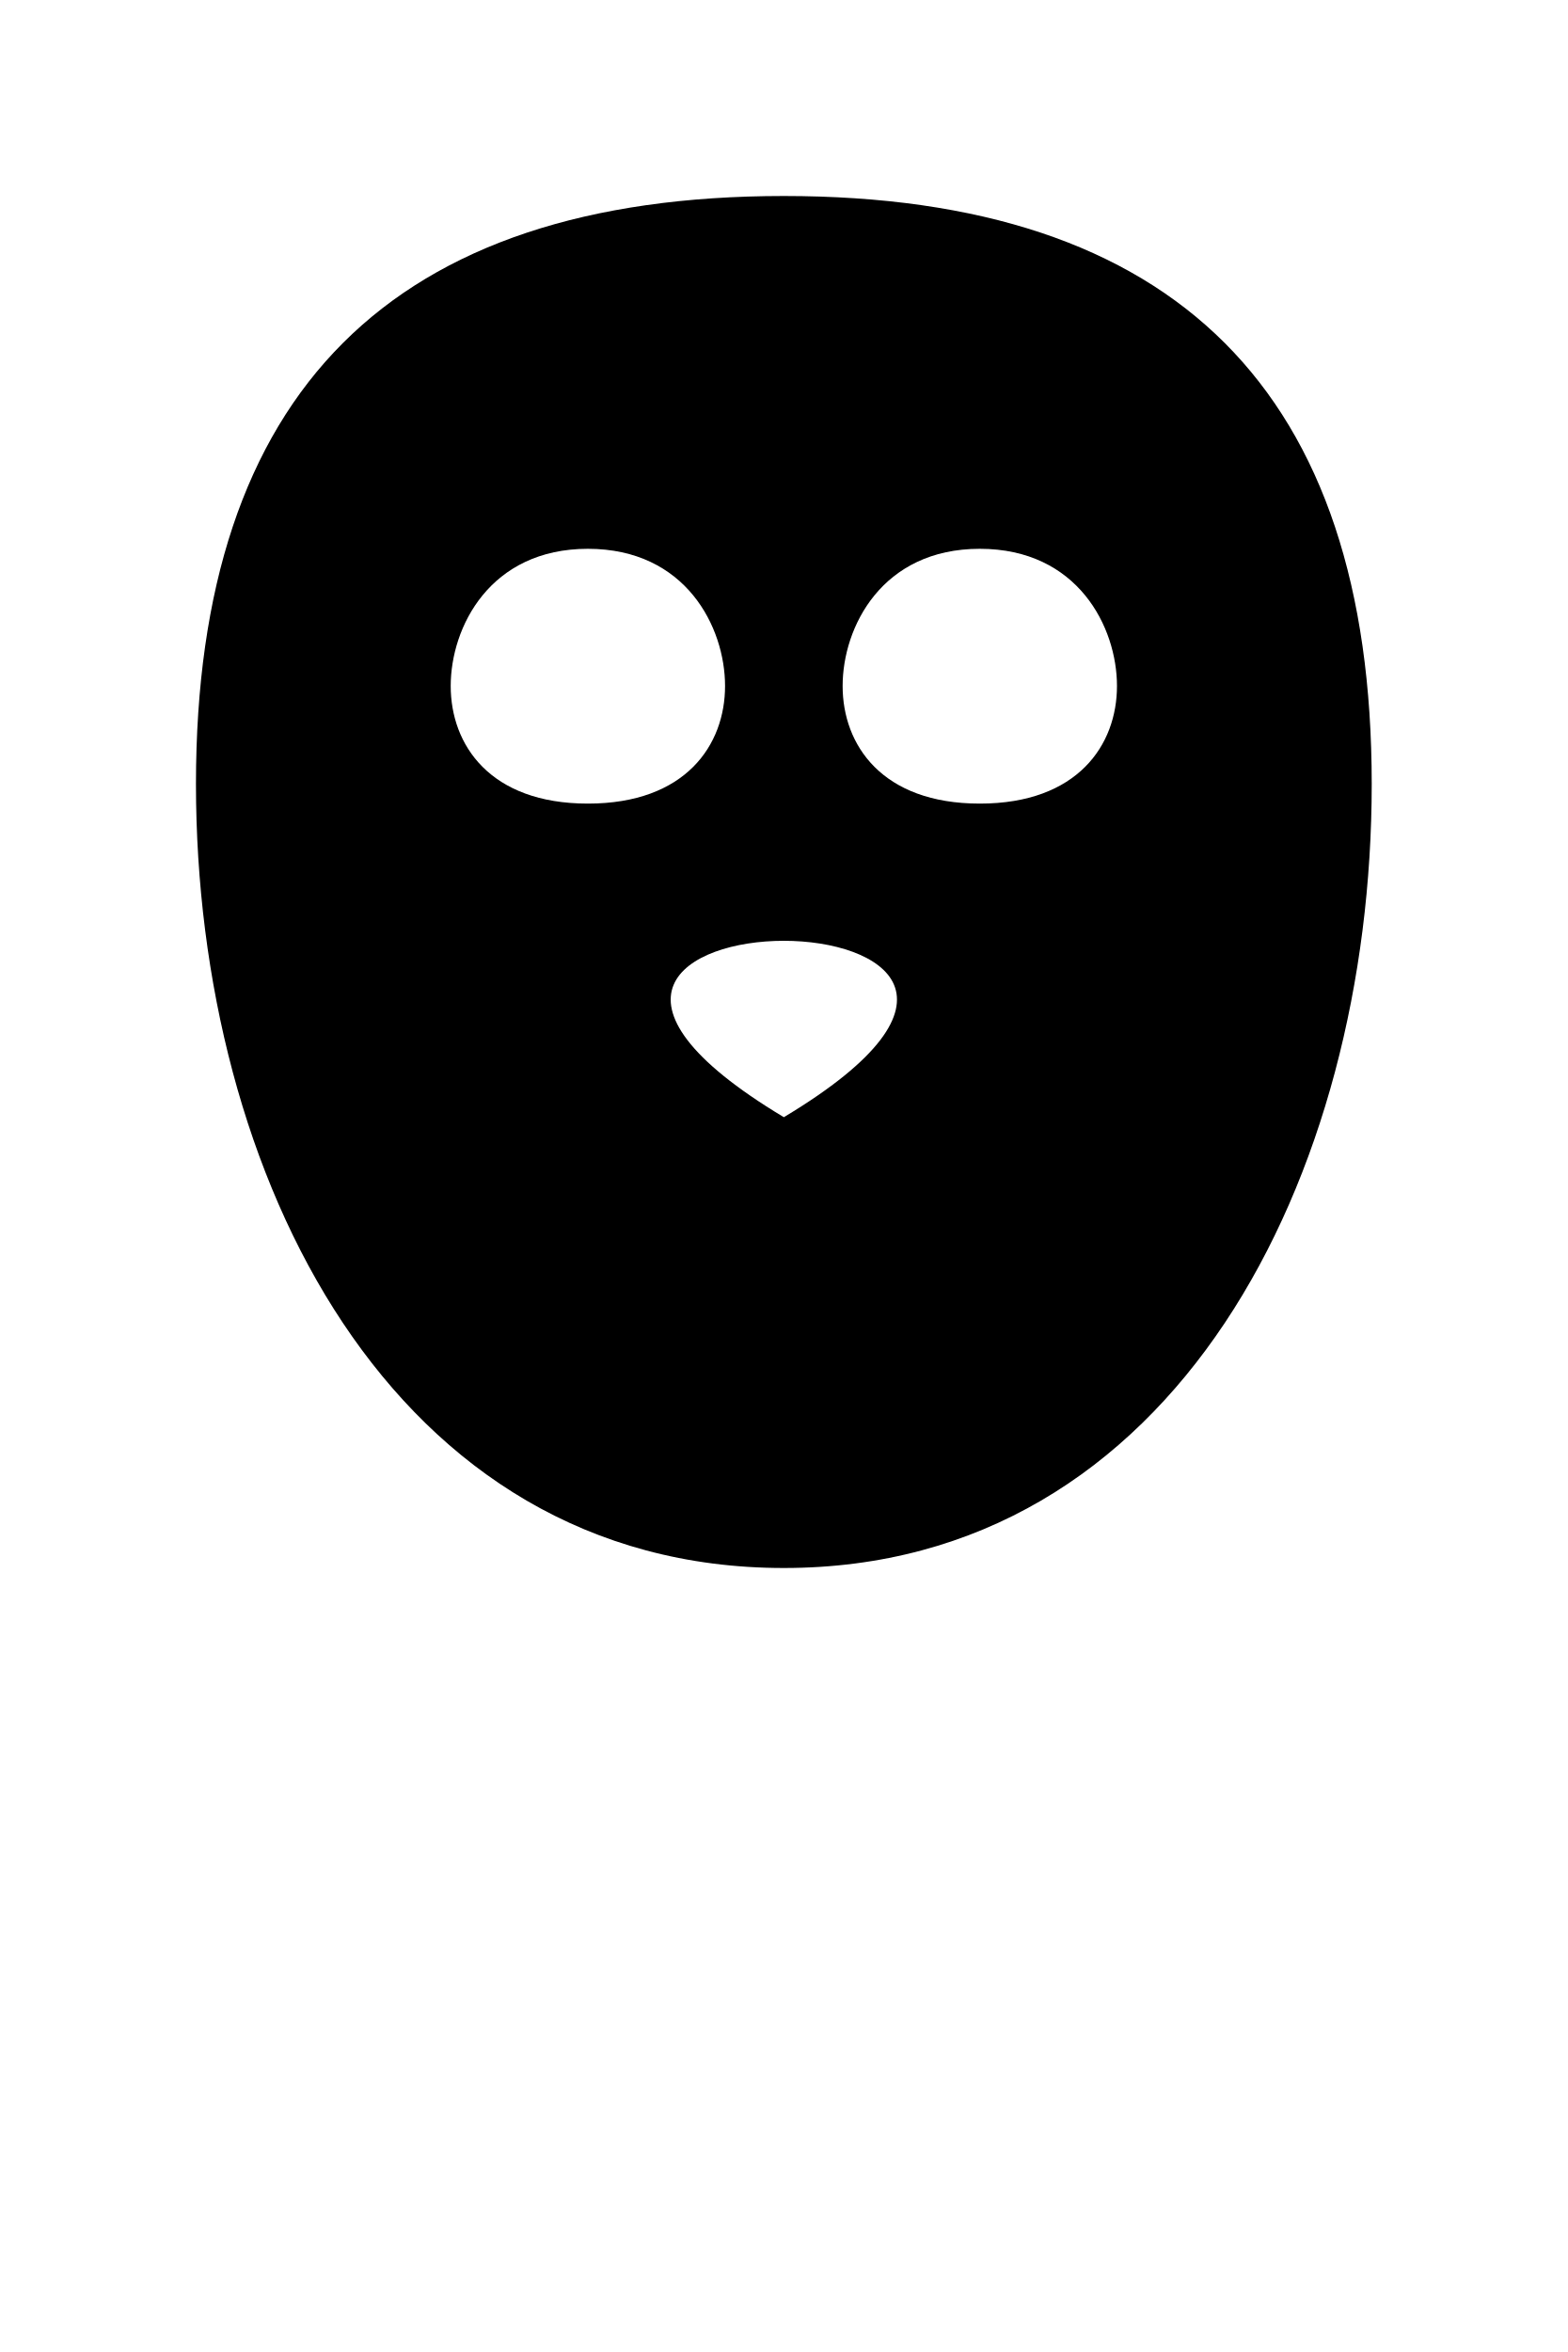
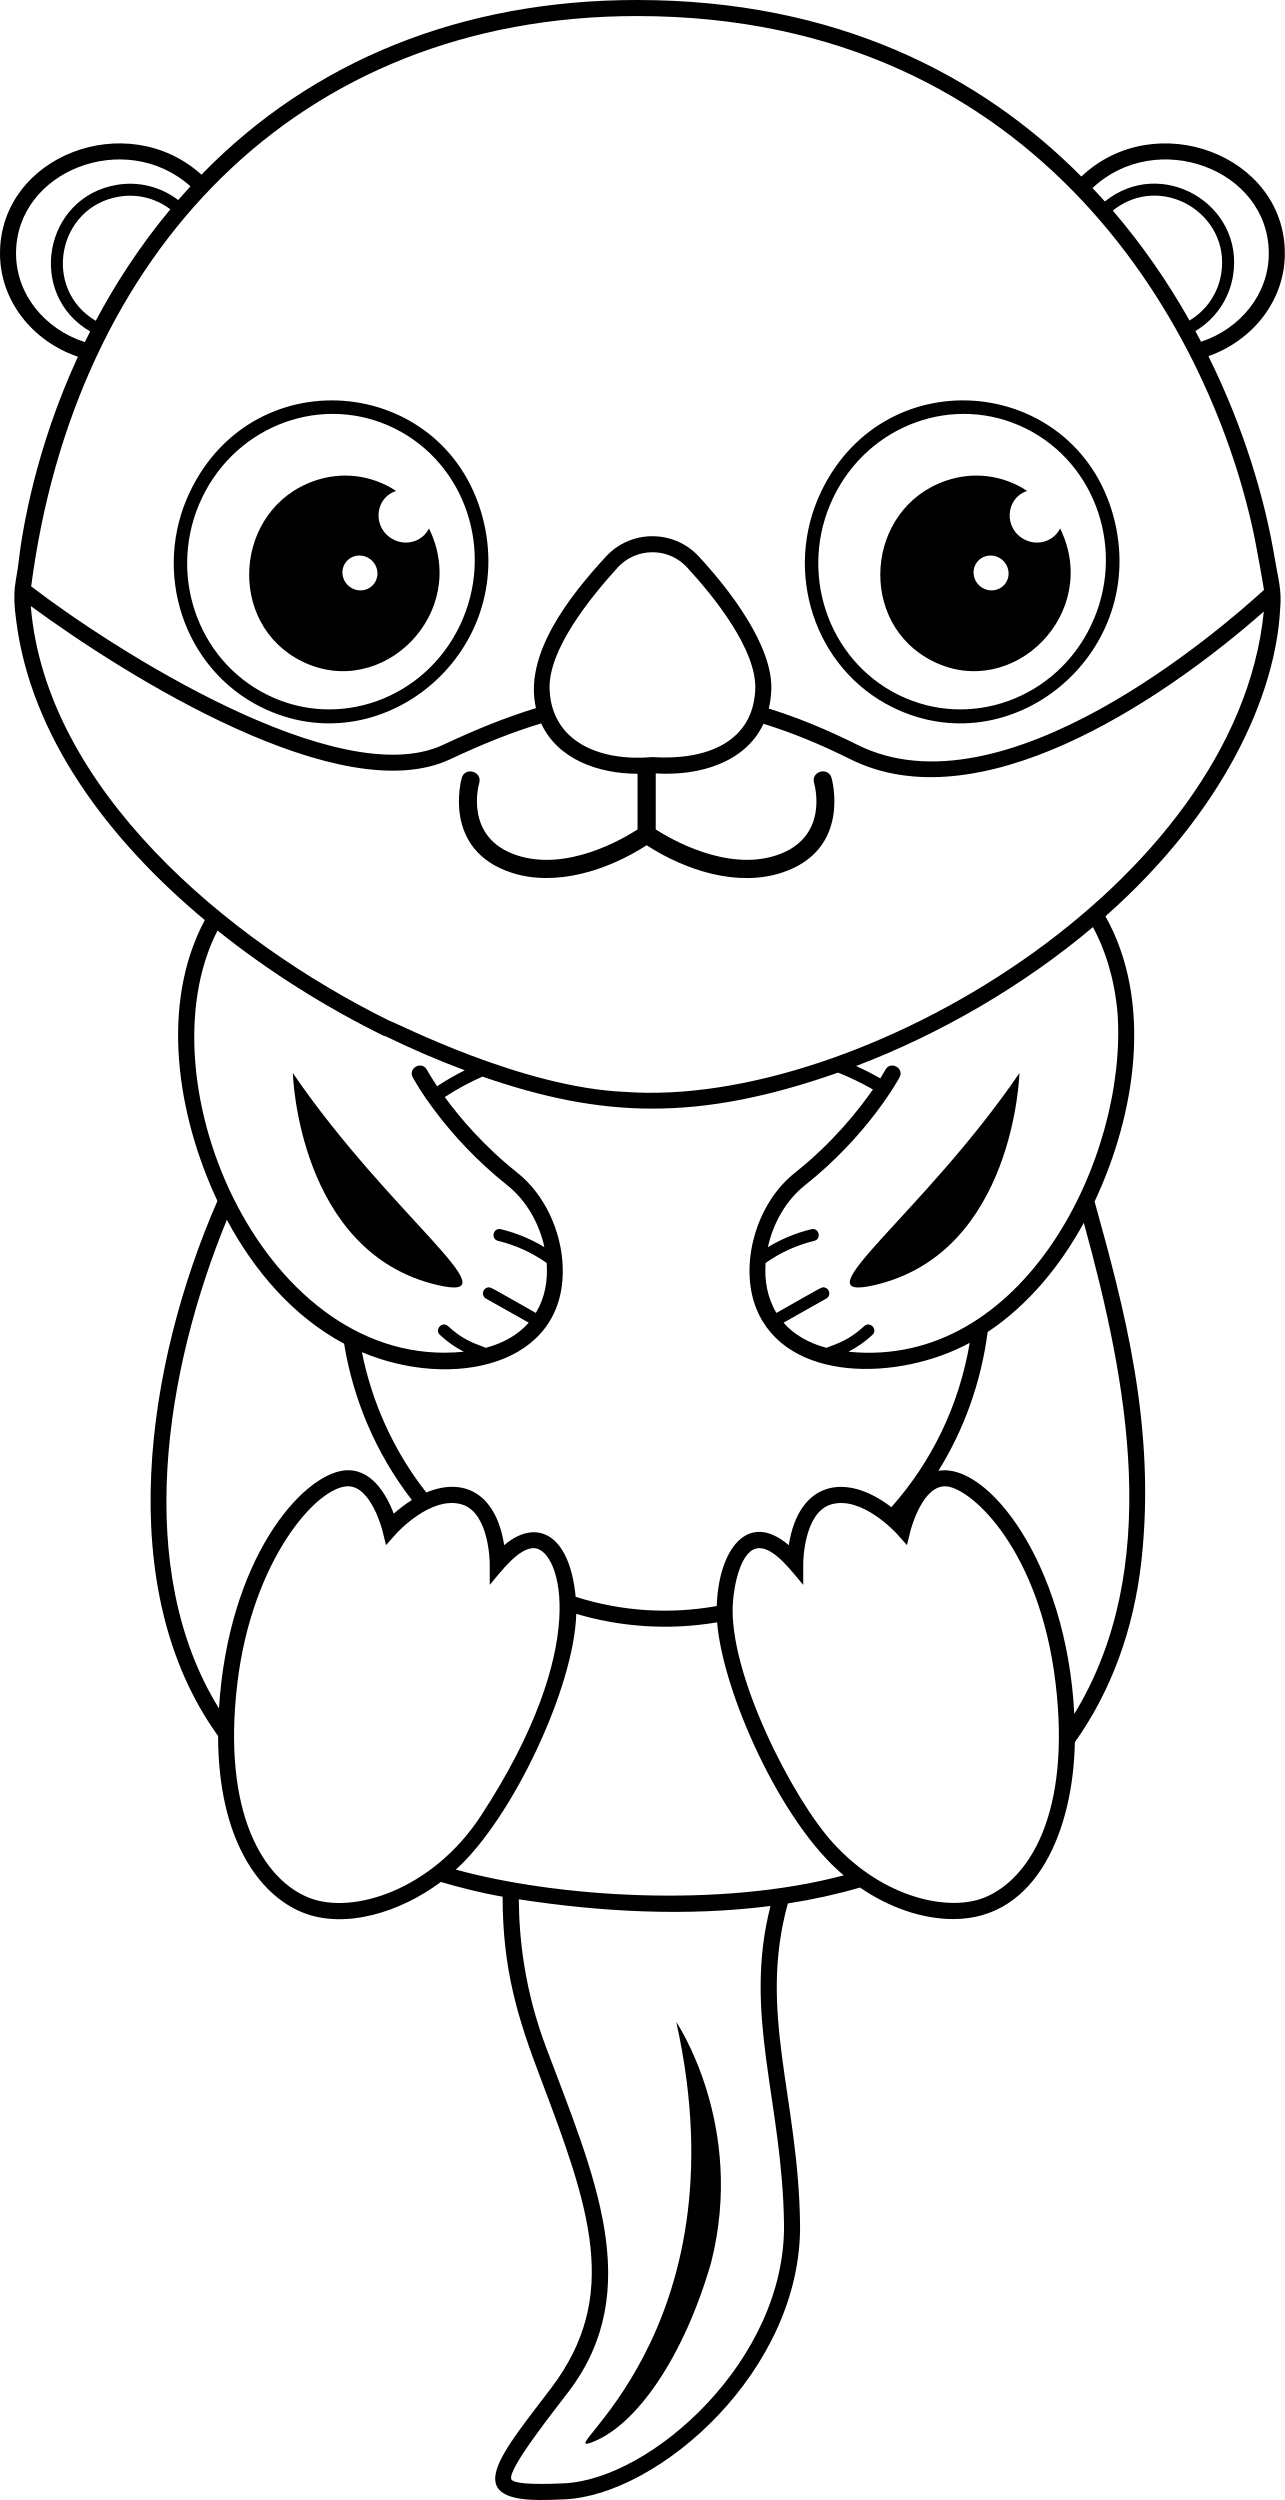
- <svg xmlns="http://www.w3.org/2000/svg" viewBox="0 0 400 600">
-   <path d="M200,50 C300,50 350,100 350,200 C350,300 300,400 200,400 C100,400 50,300 50,200 C50,100 100,50 200,50 Z        M150,140 C125,140 115,160 115,175 C115,190 125,205 150,205 C175,205 185,190 185,175 C185,160 175,140 150,140 Z        M250,140 C225,140 215,160 215,175 C215,190 225,205 250,205 C275,205 285,190 285,175 C285,160 275,140 250,140 Z        M200,240 C175,240 150,255 200,285 C250,255 225,240 200,240 Z        M175,290 L225,290 C250,340 225,385 200,385 C175,385 150,340 175,290 Z" />
+ <svg xmlns="http://www.w3.org/2000/svg" version="1.1" id="Layer_1" x="0px" y="0px" viewBox="0 0 2569.679 5000" enable-background="new 0 0 2569.679 5000" xml:space="preserve">
+   <g>
+     <path d="M1748.947,2570.232c279.995-64.627,289.938-424.13,289.938-424.13C1844.968,2429.972,1591.299,2606.62,1748.947,2570.232z" />
+     <path d="M875.608,2570.232c157.648,36.388-96.015-140.26-289.938-424.13C585.67,2146.102,595.613,2505.606,875.608,2570.232z" />
+     <path d="M1183.718,4884.646c88.098-33.033,183.533-168.854,238.592-359.724c69.743-275.302-69.743-480.862-69.743-480.862   C1492.064,4671.75,1095.625,4917.686,1183.718,4884.646z" />
+     <path d="M2549.91,1119.388c-19.441-119.702-61.918-263.263-133.085-407.023c89.27-31.646,152.854-111.828,152.854-205.554   c0-197.255-259.033-293.872-406.953-153.762C1961.397,150.344,1673.147,0,1273.982,0C924.717,0,625.417,120.492,402.916,349.324   C253.739,214.589,0,311.545,0,506.811c0,94.768,64.971,175.723,155.799,206.628C70.146,899.623,44.337,1062.215,37.221,1123.81   c-4.907,42.655-13.501,54.226-4.923,116.52c29.164,232.879,184.753,439.164,377.257,599.865   c-90.082,169.21-55.549,389.28,25.288,561.703c-141.438,323.81-212.127,773.728,1.338,1070.084   c0.269,207.542,82.675,318.043,168.887,352.92c85.018,34.409,196.347-0.736,276.608-60.999   c36.656,10.819,81.546,22.37,123.566,29.427c-0.124,146.436,31.136,244.913,75.081,360.805   c99.299,261.94,161.771,437.82,21.671,622.472C1003.963,4905.795,919.751,5000,1080.64,5000c12.985,0,28.325-0.408,48.298-1.274   c188.741-8.202,474.917-258.093,471.181-550.524c-3.273-254.448-84.707-423.63-24.407-641.288   c50.34-7.863,98.407-18.463,144.13-31.813c59.101,40.333,124.83,63.046,186.962,63.046   c169.107-0.049,239.904-182.394,242.882-353.662c72.415-102.052,117.773-224.543,133.128-362.691   c29.803-268.181-34.909-507.246-93.661-718.696c82.637-175.552,117.16-400.25,21.736-570.545   c238.673-211.084,340.826-444.711,349.415-615.113C2564.073,1179.563,2555.339,1152.706,2549.91,1119.388z M2537.585,506.806   c0,81.181-56.521,150.489-135.423,176.707c-3.73-7.143-7.546-14.286-11.421-21.424c40.252-24.009,67.652-64.062,75.269-110.345   c23.665-143.717-143.529-240.205-256.232-148.769c-8.073-9.067-16.361-18.022-24.757-26.923   C2312.489,255.787,2537.585,337.527,2537.585,506.806z M2379.077,641.057c-42.622-75.494-93.484-149.94-153.472-219.899   c96.768-77.478,236.577,6.304,216.755,126.711C2436.169,585.401,2414.352,619.731,2379.077,641.057z M32.082,506.806   c0-166.178,219.491-250.105,348.803-134.214c-8.299,9.014-16.479,18.194-24.552,27.519   c-34.694-26.546-78.698-37.656-122.024-30.523C87.856,393.699,52.56,588.423,180.303,662.928   c-3.623,7.106-7.181,14.195-10.626,21.257C89.646,658.52,32.082,588.723,32.082,506.806z M340.665,418.568   c-61.047,73.441-109.995,149.247-149.226,223.049C83.524,577.49,115.133,413.516,238.2,393.258   C272.609,387.555,309.437,395.123,340.665,418.568z M435.02,1861.034c101.535,81.342,216.035,153.3,331.362,210.095l3.177,1.086   c0.892,0.199,1.93,0.516,2.397,0.623c50.168,24.461,103.175,47.481,157.621,67.744c-19.586,9.691-37.941,20.365-55.285,31.846   c-13.507-20.037-20.349-32.55-20.542-32.916c-10.019-18.57-38.333-3.504-28.245,15.222c2.526,4.687,63.229,115.956,189.306,215.954   c37.57,29.798,63.595,75.752,74.027,123.696c-27.094-16.387-55.769-28.347-87.039-35.952c-15.415-3.816-21.101,19.543-5.681,23.289   c35.097,8.535,67.593,23.316,97.257,44.251c2.489,35.14-3.402,69.603-21.693,99.885c-94.139-53.087-90.361-52.63-97.106-50.7   c-10.18,2.849-11.9,16.742-2.628,21.978c13.308,7.503-1.182-0.667,85.502,48.217c-20.655,23.611-49.502,40.569-85.712,50.265   c-27.051-10.008-48.4-17.968-75.602-43.347c-11.572-10.835-27.82,6.831-16.345,17.522c15.055,14.044,30.943,24.928,47.803,33.63   C531.185,2743.629,279.623,2164.678,435.02,1861.034z M1512.252,2616.149c59.44,150.704,286.632,146.039,427.194,69.529   c-21.451,126.791-76.919,238.85-156.767,328.679c-90.673-69.98-185.038-52.517-205.145,76.021   c-82.804-70.926-140.513,10.142-144.039,121.728c-91.533,16.232-187.166,11.669-282.177-18.446   c-12.437-129.495-80.396-156.858-142.954-103.282c-16.683-106.668-83.272-135.714-155.756-105.394   c-66.067-83.868-109.168-181.921-128.737-280.629c178.857,75.575,407.506,29.228,401.567-169.843   c-2.118-70.883-35.479-145.173-90.689-188.962c-67.282-53.361-115.51-110.764-145.195-151.397   c23.461-15.42,48.561-29.099,75.269-40.956c239.254,82.772,430.354,90.668,711.349-7.987c24.434,9.857,47.696,21.075,69.647,33.71   c-28.056,40.569-79.848,106.211-156.02,166.629C1510.951,2408.086,1478.498,2530.604,1512.252,2616.149z M437.917,3416.838   c-172.015-277.802-108.34-675.02,15.823-977.251c55.049,102.836,133.139,193.782,234.454,247.778   c18.258,111.57,63.573,219.657,135.531,312.673c-14.076,8.815-26.39,18.597-36.156,27.271   c-14.222-37.28-44.794-92.392-99.375-86.357C602.783,2950.773,457.024,3117.693,437.917,3416.838z M617.107,3795.154   c-89.302-36.135-173.584-167.774-142.357-428.876c29.443-246.327,159.25-393.704,221.372-393.704   c46.132,0,68.367,87.238,68.588,88.115l7.31,29.588l20.258-22.779c0.699-0.779,69.276-76.94,131.387-58.655   c54.925,16.221,55.774,116.456,55.774,117.471l0.086,43.401c21.994-25.772,58.741-76.231,90.356-73.301   c51.77,5.154,113.886,195.949-108.27,535.491C864.439,3780.41,704.399,3830.52,617.107,3795.154z M1568.026,4448.621   c3.483,270.76-265.375,510.439-440.481,518.043c-24.31,1.075-98.37,4.285-104.771-7.955   c-9.54-18.193,85.825-137.739,114.515-175.552c155.267-204.764,50.115-434.504-45.804-690.242   c-41.338-110.253-53.452-212.927-53.839-294.297c163.958,25.272,336.86,34.727,503.344,13.319   C1485.33,4029.844,1564.877,4201.956,1568.026,4448.621z M911.705,3739.154c112.688-101.449,236.829-364.782,240.807-511.444   c88.432,26.24,184.791,33.356,281.731,16.973c11.163,139.245,127.571,401.61,253.212,506.005   C1440.654,3816.551,1112.319,3794.546,911.705,3739.154z M1968.798,3795.154c-70.818,28.659-201.189,1.886-302.01-108.458   c-82.476-90.173-210.875-342.39-201.033-481.506c2.58-36.425,16.415-108.899,52.947-108.899c30.948,0,65.669,47.599,87.765,73.495   l0.005-43.498c0-1.01,0.763-101.197,55.78-117.444c61.627-18.248,130.699,57.902,131.392,58.677l20.258,22.693l7.299-29.524   c0.236-0.935,24.101-93.365,72.839-87.867c50.749,5.843,185.307,127.355,217.115,393.473   C2142.393,3627.38,2058.1,3759.024,1968.798,3795.154z M2148.59,3427.819c-15.71-304.326-175.095-504.279-271.787-486.112   c52.13-84.132,85.62-178.589,98.461-277.63c81.466-54.237,145.415-132.585,192.364-218.437   C2255.301,2763.72,2326.523,3136.408,2148.59,3427.819z M2235.2,2027.464c19.548,286.804-187.505,711.542-538.28,675.977   c16.872-8.686,32.792-19.591,47.836-33.652c11.599-10.814-4.767-28.347-16.345-17.511c-28.159,26.25-51.55,34.436-75.639,43.358   c-36.189-9.707-65.03-26.659-85.674-50.281c85.943-48.459,72.624-40.956,85.524-48.223c9.255-5.23,7.552-19.161-2.682-21.983   c-6.729-1.925-1.672-3.085-97.069,50.706c-18.446-30.556-24.138-65.137-21.677-99.89c29.572-20.86,62.025-35.684,97.257-44.251   c15.415-3.746,9.583-26.976-5.665-23.289c-31.846,7.74-60.531,19.903-87.055,35.947c10.432-47.938,36.457-93.892,74.022-123.69   c126.071-99.993,186.78-211.267,189.3-215.948c10.105-18.763-18.226-33.786-28.255-15.21c-0.14,0.253-3.596,6.568-10.314,17.226   c-15.324-8.863-31.416-17.113-48.292-24.724c165.78-62.96,333.802-159.658,473.729-277.893   C2209.476,1897.921,2228.798,1954.431,2235.2,2027.464z M1250.892,2183.812c-208.037-8.363-458.561-138.724-472.289-142.405   c-324.944-160.427-687.366-465.425-717.035-829.283c193.278,141.717,620.633,409,838.887,306.342   c61.885-29.12,121.873-53.581,181.878-71.679c33.34,72.705,115.537,100.508,192.772,100.788v111.339   c-29.448,19.059-140.744,84.261-240.253,52.055c-106.921-34.581-77.714-140.47-76.424-144.942   c6.692-22.816-28.094-33.367-34.904-10.255c-0.425,1.44-40.956,144.185,100.127,189.817   c88.115,28.502,191.891-4.902,269.637-55.038c78.515,50.722,181.437,83.513,269.637,55.038   c141.088-45.632,100.552-188.381,100.127-189.805c-6.74-23.074-41.676-12.868-34.904,10.244   c1.317,4.482,31.002,110.2-76.424,144.942c-99.047,32.055-210.714-33.06-240.253-52.081v-112.086   c85.938,5.558,179.153-21.182,215.492-99.159c54.834,16.84,112.349,40.091,173.477,70.646   c253.733,126.867,614.011-107.662,827.186-295.178C2473.179,1771.855,1715.984,2217.625,1250.892,2183.812z M1099.199,1378.834   c-3.316-79.999,83.127-185.387,136.557-244.257c36.721-39.741,100.729-40.596,138.288,0.135   c53.705,58.274,139.755,164.877,136.482,244.123c-4.343,105.551-97.692,142.389-205.994,135.375   C1199.063,1523.298,1103.499,1483.438,1099.199,1378.834z M1714.817,1489.603c-62.428-31.217-121.223-55.086-177.293-72.474   c2.741-11.459,4.515-23.73,5.052-36.962c3.666-88.62-84.379-201.883-145.039-267.294c-49.679-53.861-135.611-53.898-185.355-0.059   c-74.301,80.595-165.119,196.761-140.223,303.423c-61.09,18.624-122.191,43.563-185.167,73.205   c-209.832,98.778-665.502-194.567-823.37-315.919c-0.344-0.269-0.726-0.441-1.086-0.672   C148.78,509.934,591.098,32.11,1273.971,32.11c810.895,0,1152.668,636.644,1235.751,1046.134   c3.542,17.446,17.146,92.774,18.199,101.578C2440.151,1260.153,2006.33,1635.346,1714.817,1489.603z" />
+     <path d="M379.724,983.921c-76.01,159.363-13.346,353.296,143.147,430.661c236.421,116.875,506.182-102.664,445.167-368.421   C900.751,753.122,510.154,710.446,379.724,983.921z M919.858,1250.806c-70.2,147.189-242.597,209.418-385.056,138.992   c-142.454-70.421-201.028-246.821-130.828-394.01C474.18,848.6,646.571,786.37,789.025,856.796   C931.484,927.222,990.064,1103.623,919.858,1250.806z" />
+     <path d="M787.665,1079.496c-43.154-21.327-39.817-83.035,4.488-97.601c-48.921-32.2-108.238-39.295-162.964-20.344   c-161.464,55.914-177.771,285.789-25.176,361.224c160.513,79.343,336.811-97.133,253.975-265.854   C845.116,1082.667,813.765,1092.401,787.665,1079.496z M751.633,1161.617c-8.197,17.178-29.045,24.074-46.573,15.415   c-17.533-8.665-25.1-29.615-16.904-46.793s29.045-24.074,46.573-15.415C752.261,1123.494,759.829,1144.445,751.633,1161.617z" />
+     <path d="M1641.978,983.921c-76.021,159.368-13.351,353.302,143.136,430.661c236.641,116.961,506.134-102.943,445.167-368.431   C2163.011,753.143,1772.419,710.414,1641.978,983.921z M2182.113,1250.806c-70.2,147.189-242.597,209.418-385.056,138.992   c-142.453-70.421-201.028-246.821-130.828-394.01s242.597-209.418,385.05-138.992   C2193.744,927.222,2252.313,1103.623,2182.113,1250.806z" />
+     <path d="M2049.925,1079.496c-43.138-21.322-39.822-83.062,4.493-97.601c-48.884-32.19-108.227-39.29-162.969-20.339   c-161.491,55.92-177.739,285.794-25.159,361.219c160.76,79.467,336.596-97.542,253.975-265.859   C2107.403,1082.608,2076.079,1092.433,2049.925,1079.496z M2013.892,1161.617c-8.197,17.178-29.045,24.074-46.573,15.415   c-17.527-8.659-25.1-29.615-16.904-46.793c8.197-17.178,29.045-24.074,46.573-15.415   C2014.516,1123.494,2022.089,1144.445,2013.892,1161.617z" />
+   </g>
</svg>
